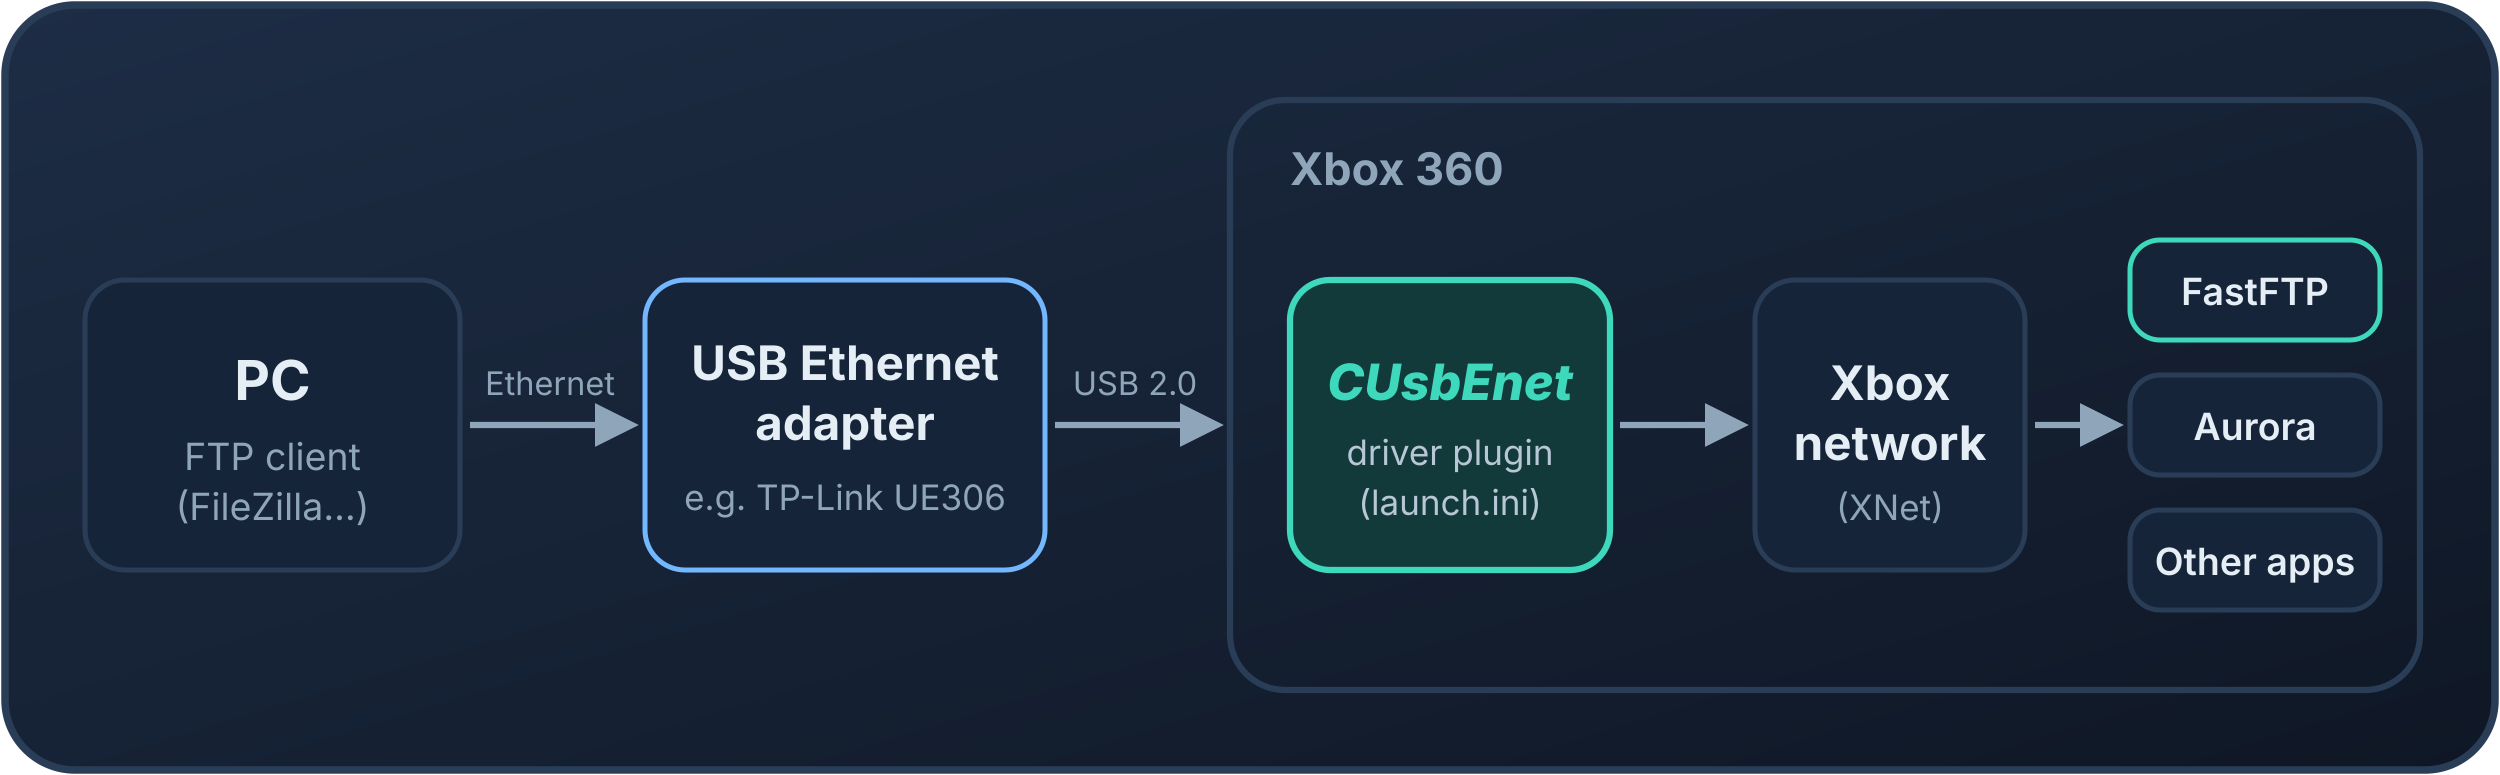
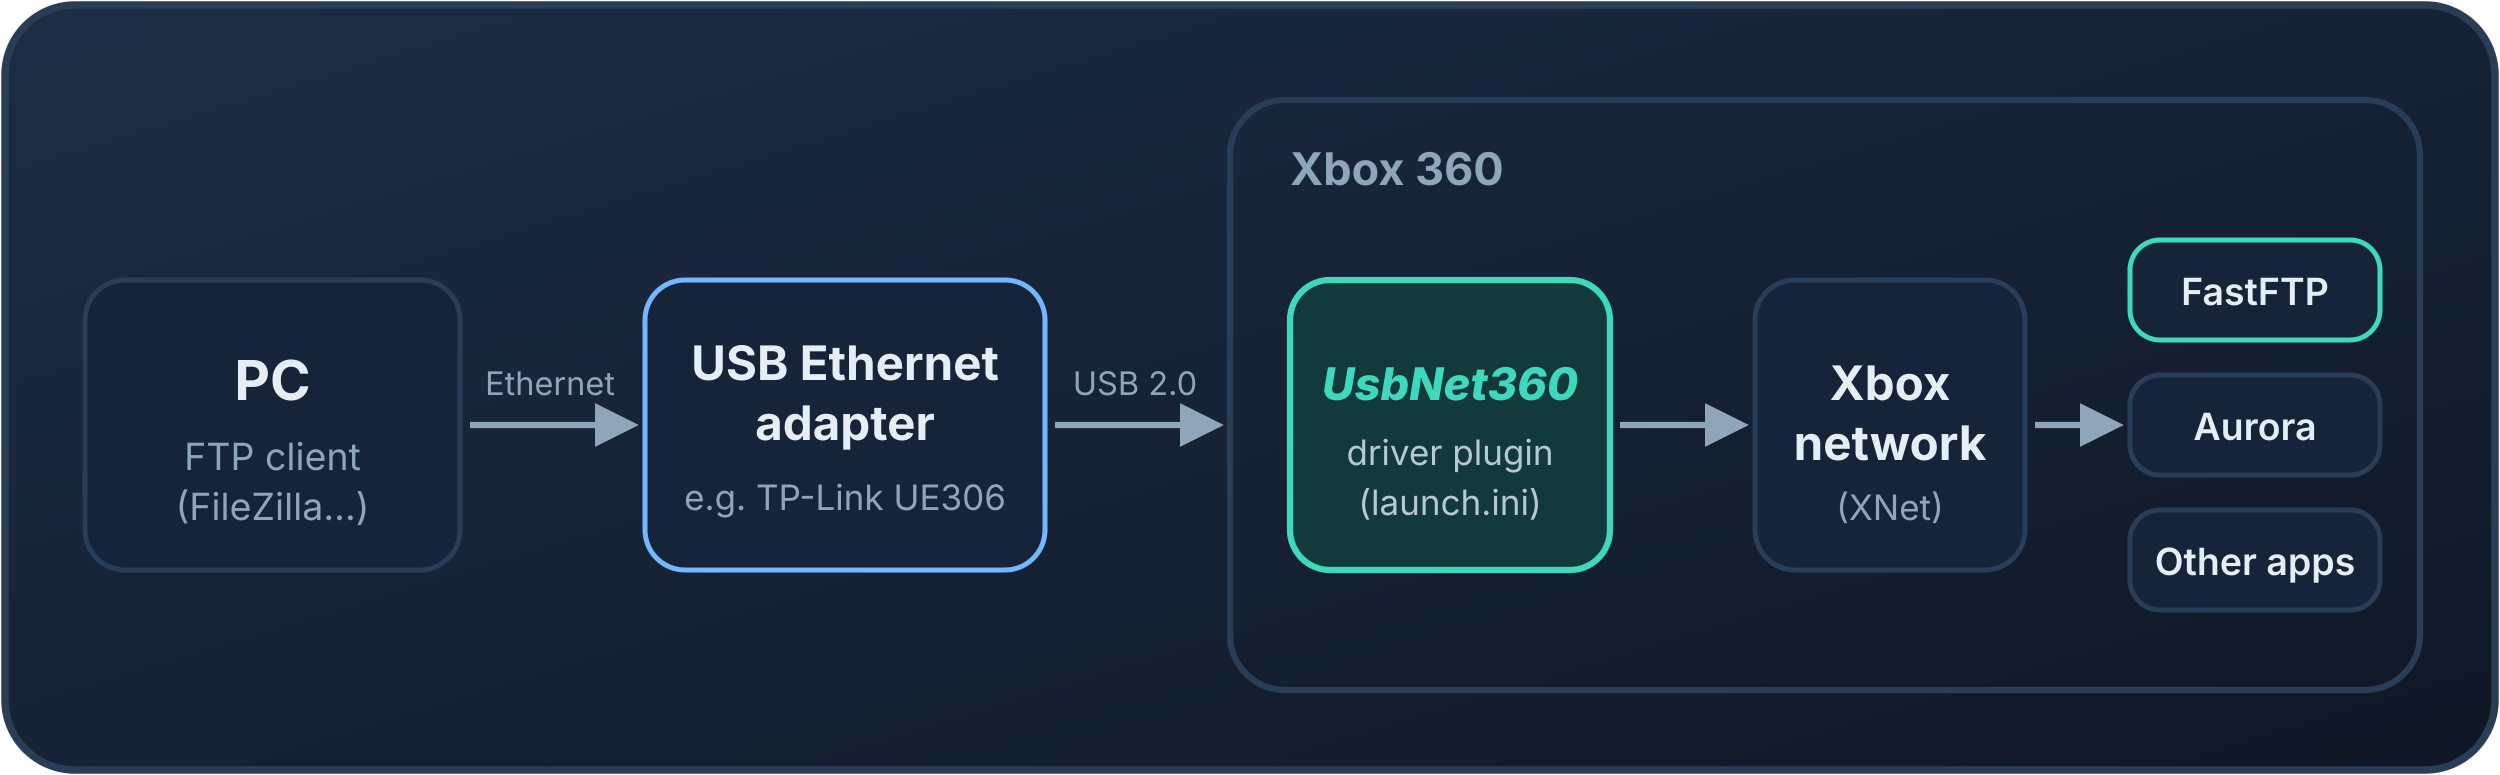
<svg xmlns="http://www.w3.org/2000/svg" viewBox="0 0 1000 310" width="1000" height="310" font-family="Inter, 'Segoe UI', Roboto, Helvetica, Arial, sans-serif">
  <defs>
    <linearGradient id="bg" x1="0" y1="0" x2="1" y2="1">
      <stop offset="0" stop-color="#1D2D45" />
      <stop offset="1" stop-color="#0F1725" />
    </linearGradient>
    <marker id="ah" viewBox="0 0 10 10" refX="8" refY="5" markerWidth="7" markerHeight="7" orient="auto">
      <path d="M0 0 L10 5 L0 10 Z" fill="#8FA6BA" />
    </marker>
  </defs>
  <rect x="2" y="2" width="996" height="306" rx="28" fill="url(#bg)" stroke="#2A3D57" stroke-width="3" />
  <rect x="34" y="112" width="150" height="116" rx="16" fill="#16243A" stroke="#2A3D57" stroke-width="2" />
  <text x="109" y="160" text-anchor="middle" font-size="22" font-weight="700" fill="#E6EEF5">PC</text>
  <text x="109" y="188" text-anchor="middle" font-size="15" fill="#8FA6BA">FTP client</text>
  <text x="109" y="208" text-anchor="middle" font-size="15" fill="#8FA6BA">(FileZilla...)</text>
  <path d="M188 170 H252" stroke="#8FA6BA" stroke-width="2.5" marker-end="url(#ah)" />
  <text x="220" y="158" text-anchor="middle" font-size="13" fill="#8FA6BA">Ethernet</text>
  <rect x="258" y="112" width="160" height="116" rx="16" fill="#16243A" stroke="#73B8FF" stroke-width="2" />
  <text x="338" y="152" text-anchor="middle" font-size="19" font-weight="700" fill="#E6EEF5">USB Ethernet</text>
  <text x="338" y="176" text-anchor="middle" font-size="19" font-weight="700" fill="#E6EEF5">adapter</text>
  <text x="338" y="204" text-anchor="middle" font-size="14" fill="#8FA6BA">e.g. TP-Link UE306</text>
  <path d="M422 170 H486" stroke="#8FA6BA" stroke-width="2.5" marker-end="url(#ah)" />
  <text x="454" y="158" text-anchor="middle" font-size="13" fill="#8FA6BA">USB 2.0</text>
  <rect x="492" y="40" width="476" height="236" rx="22" fill="none" stroke="#2A3D57" stroke-width="2.5" stroke-dasharray="0" />
  <text x="516" y="74" font-size="18" font-weight="700" fill="#8FA6BA">Xbox 360</text>
  <rect x="516" y="112" width="128" height="116" rx="16" fill="#123A3A" stroke="#3ED9BC" stroke-width="2.5" />
-   <text x="580" y="160" text-anchor="middle" font-size="20" font-weight="800" fill="#3ED9BC" font-style="italic">CUsbEnet</text>
+   <text x="580" y="160" text-anchor="middle" font-size="18" font-weight="800" fill="#3ED9BC" font-style="italic">UsbNet360</text>
  <text x="580" y="186" text-anchor="middle" font-size="14" fill="#B7C7D6">driver plugin</text>
  <text x="580" y="206" text-anchor="middle" font-size="14" fill="#B7C7D6">(launch.ini)</text>
  <path d="M648 170 H696" stroke="#8FA6BA" stroke-width="2.5" marker-end="url(#ah)" />
  <rect x="702" y="112" width="108" height="116" rx="16" fill="#16243A" stroke="#2A3D57" stroke-width="2" />
  <text x="756" y="160" text-anchor="middle" font-size="19" font-weight="700" fill="#E6EEF5">Xbox</text>
  <text x="756" y="184" text-anchor="middle" font-size="19" font-weight="700" fill="#E6EEF5">network</text>
  <text x="756" y="208" text-anchor="middle" font-size="14" fill="#8FA6BA">(XNet)</text>
  <path d="M814 170 H846" stroke="#8FA6BA" stroke-width="2.5" marker-end="url(#ah)" />
  <g font-size="15" font-weight="600">
    <rect x="852" y="96" width="100" height="40" rx="12" fill="#16243A" stroke="#3ED9BC" stroke-width="2" />
    <text x="902" y="122" text-anchor="middle" fill="#E6EEF5">FastFTP</text>
    <rect x="852" y="150" width="100" height="40" rx="12" fill="#16243A" stroke="#2A3D57" stroke-width="2" />
    <text x="902" y="176" text-anchor="middle" fill="#E6EEF5">Aurora</text>
    <rect x="852" y="204" width="100" height="40" rx="12" fill="#16243A" stroke="#2A3D57" stroke-width="2" />
    <text x="902" y="230" text-anchor="middle" fill="#E6EEF5">Other apps</text>
  </g>
</svg>
